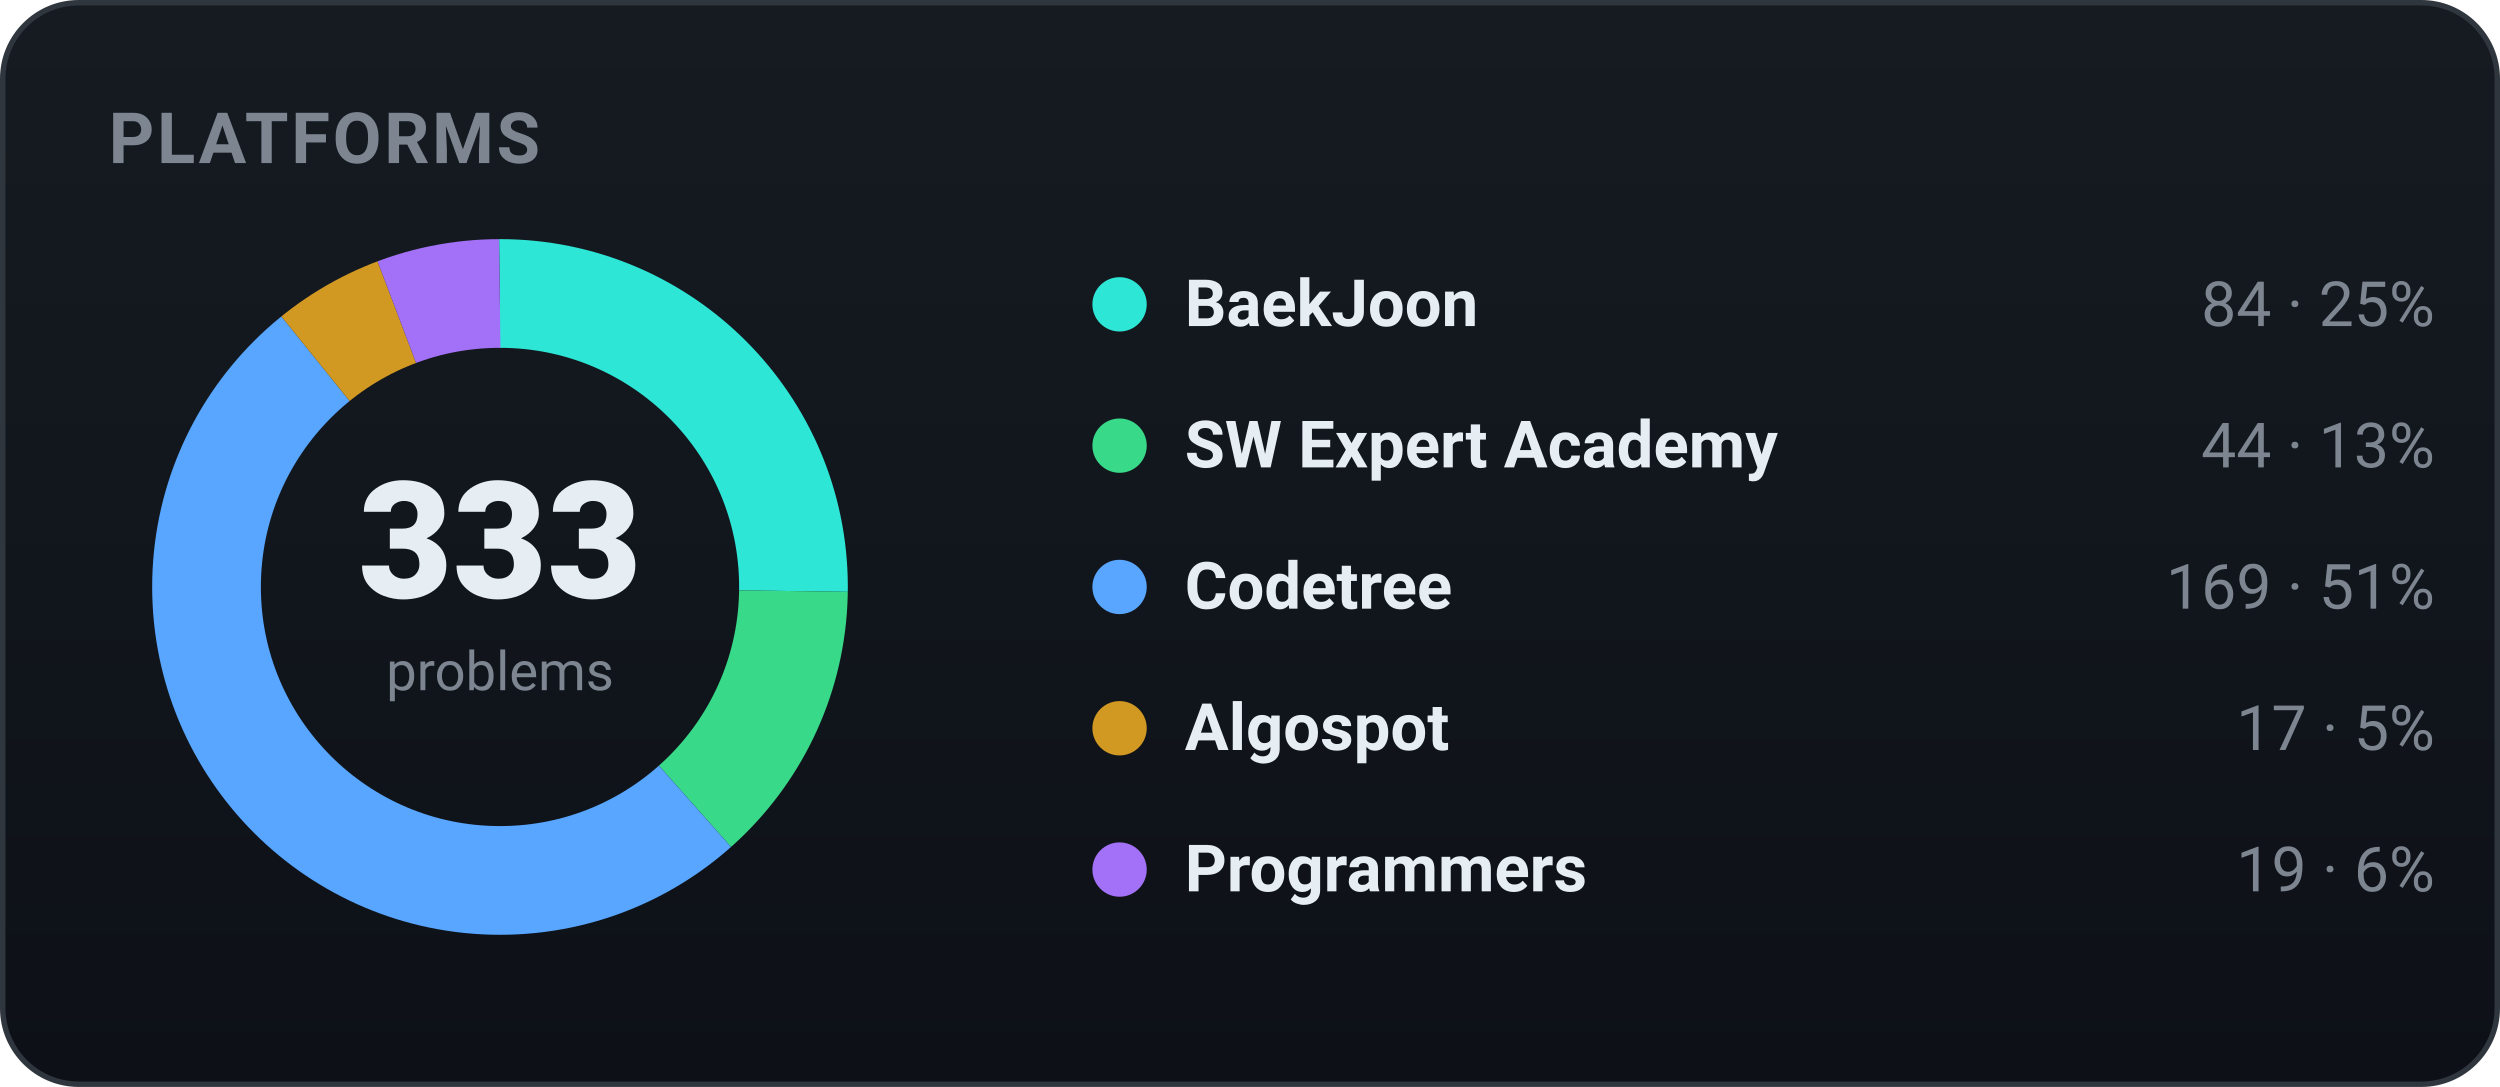
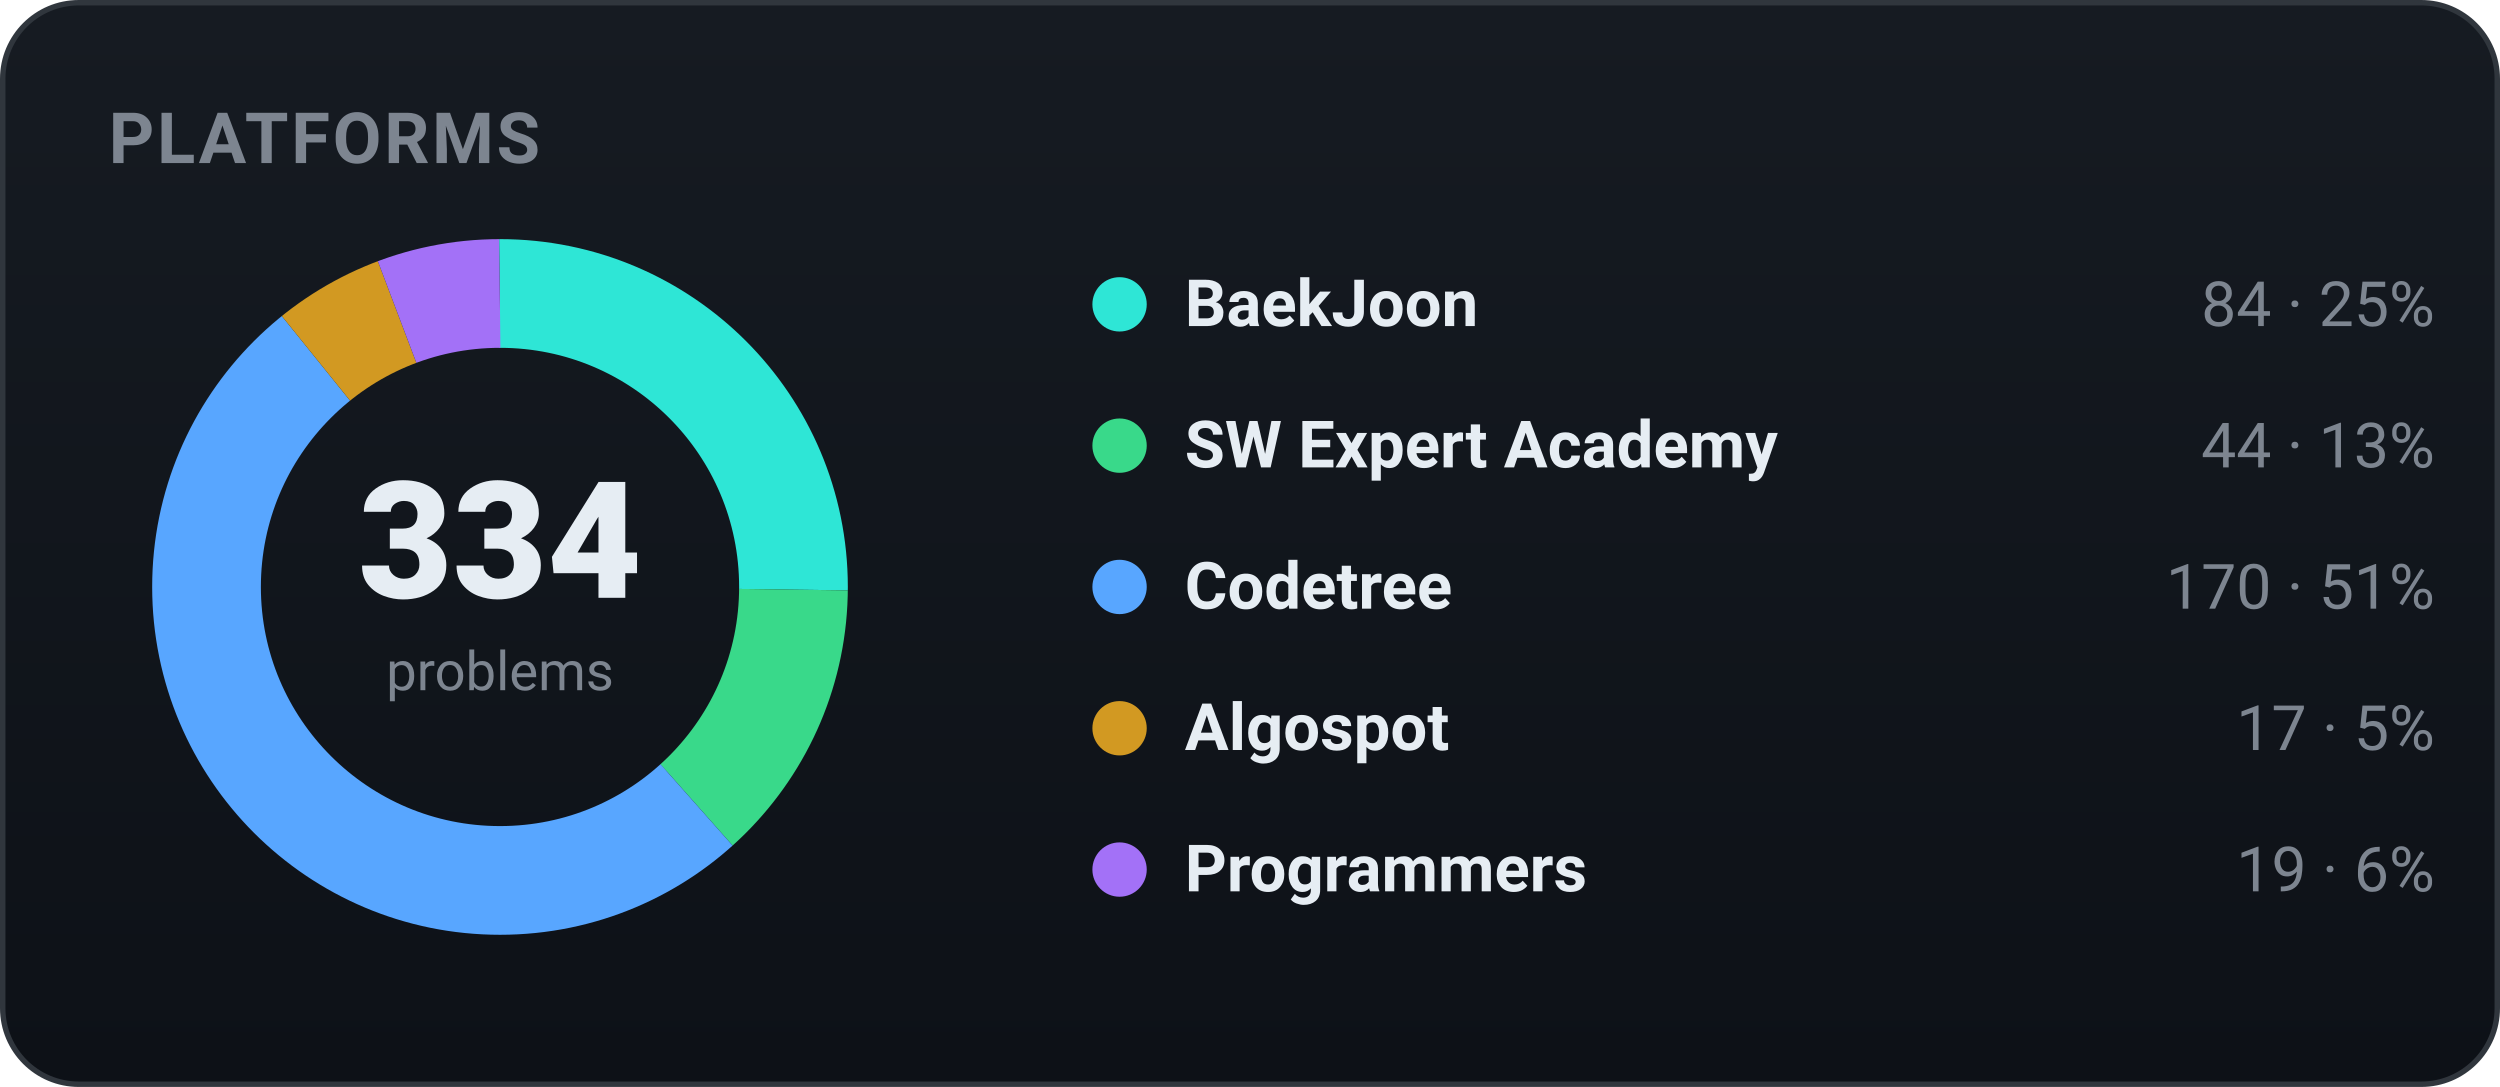
<svg xmlns="http://www.w3.org/2000/svg" width="460" height="200" viewBox="0 0 460 200" role="img" font-family="-apple-system,BlinkMacSystemFont,'Segoe UI',Roboto,'Apple SD Gothic Neo','Malgun Gothic',sans-serif">
  <defs>
    <linearGradient id="bgg" x1="0" y1="0" x2="0" y2="1">
      <stop offset="0" stop-color="#161b22" />
      <stop offset="1" stop-color="#0d1117" />
    </linearGradient>
  </defs>
  <rect x="0.5" y="0.5" width="459" height="199" rx="14" fill="url(#bgg)" stroke="#30363d" />
  <text x="20" y="30" font-family="-apple-system,BlinkMacSystemFont,'Segoe UI',Roboto,'Apple SD Gothic Neo','Malgun Gothic',sans-serif" font-size="13" font-weight="700" fill="#7d8590" letter-spacing="0.5">PLATFORMS</text>
-   <circle cx="92" cy="108" r="54" fill="none" stroke="#2ee6d6" stroke-width="20" stroke-dasharray="85.59 253.70" stroke-dashoffset="-0.00" transform="rotate(-90 92 108)" />
-   <circle cx="92" cy="108" r="54" fill="none" stroke="#39d98a" stroke-width="20" stroke-dasharray="44.83 294.46" stroke-dashoffset="-85.59" transform="rotate(-90 92 108)" />
-   <circle cx="92" cy="108" r="54" fill="none" stroke="#58a6ff" stroke-width="20" stroke-dasharray="172.19 167.10" stroke-dashoffset="-130.42" transform="rotate(-90 92 108)" />
-   <circle cx="92" cy="108" r="54" fill="none" stroke="#d29922" stroke-width="20" stroke-dasharray="17.32 321.97" stroke-dashoffset="-302.61" transform="rotate(-90 92 108)" />
-   <circle cx="92" cy="108" r="54" fill="none" stroke="#a371f7" stroke-width="20" stroke-dasharray="19.36 319.93" stroke-dashoffset="-319.93" transform="rotate(-90 92 108)" />
-   <text x="92" y="110" text-anchor="middle" font-size="30" font-weight="800" fill="#e6edf3">333</text>
+   <circle cx="92" cy="108" r="54" fill="none" stroke="#2ee6d6" stroke-width="20" stroke-dasharray="85.33 253.96" stroke-dashoffset="-0.00" transform="rotate(-90 92 108)" />
+   <circle cx="92" cy="108" r="54" fill="none" stroke="#39d98a" stroke-width="20" stroke-dasharray="44.70 294.59" stroke-dashoffset="-85.33" transform="rotate(-90 92 108)" />
+   <circle cx="92" cy="108" r="54" fill="none" stroke="#58a6ff" stroke-width="20" stroke-dasharray="172.69 166.60" stroke-dashoffset="-130.03" transform="rotate(-90 92 108)" />
+   <circle cx="92" cy="108" r="54" fill="none" stroke="#d29922" stroke-width="20" stroke-dasharray="17.27 322.02" stroke-dashoffset="-302.72" transform="rotate(-90 92 108)" />
+   <circle cx="92" cy="108" r="54" fill="none" stroke="#a371f7" stroke-width="20" stroke-dasharray="19.30 319.99" stroke-dashoffset="-319.99" transform="rotate(-90 92 108)" />
+   <text x="92" y="110" text-anchor="middle" font-size="30" font-weight="800" fill="#e6edf3">334</text>
  <text x="92" y="127" text-anchor="middle" font-size="10" fill="#7d8590">problems</text>
  <circle cx="206" cy="56" r="5" fill="#2ee6d6" />
  <text x="218" y="60" font-size="12" font-weight="600" fill="#e6edf3">BaekJoon</text>
  <text x="448" y="60" text-anchor="end" font-size="11.5" fill="#7d8590">84 · 25%</text>
  <circle cx="206" cy="82" r="5" fill="#39d98a" />
  <text x="218" y="86" font-size="12" font-weight="600" fill="#e6edf3">SW Expert Academy</text>
  <text x="448" y="86" text-anchor="end" font-size="11.5" fill="#7d8590">44 · 13%</text>
  <circle cx="206" cy="108" r="5" fill="#58a6ff" />
  <text x="218" y="112" font-size="12" font-weight="600" fill="#e6edf3">Codetree</text>
-   <text x="448" y="112" text-anchor="end" font-size="11.5" fill="#7d8590">169 · 51%</text>
+   <text x="448" y="112" text-anchor="end" font-size="11.5" fill="#7d8590">170 · 51%</text>
  <circle cx="206" cy="134" r="5" fill="#d29922" />
  <text x="218" y="138" font-size="12" font-weight="600" fill="#e6edf3">Algospot</text>
  <text x="448" y="138" text-anchor="end" font-size="11.5" fill="#7d8590">17 · 5%</text>
  <circle cx="206" cy="160" r="5" fill="#a371f7" />
  <text x="218" y="164" font-size="12" font-weight="600" fill="#e6edf3">Programmers</text>
  <text x="448" y="164" text-anchor="end" font-size="11.5" fill="#7d8590">19 · 6%</text>
</svg>
